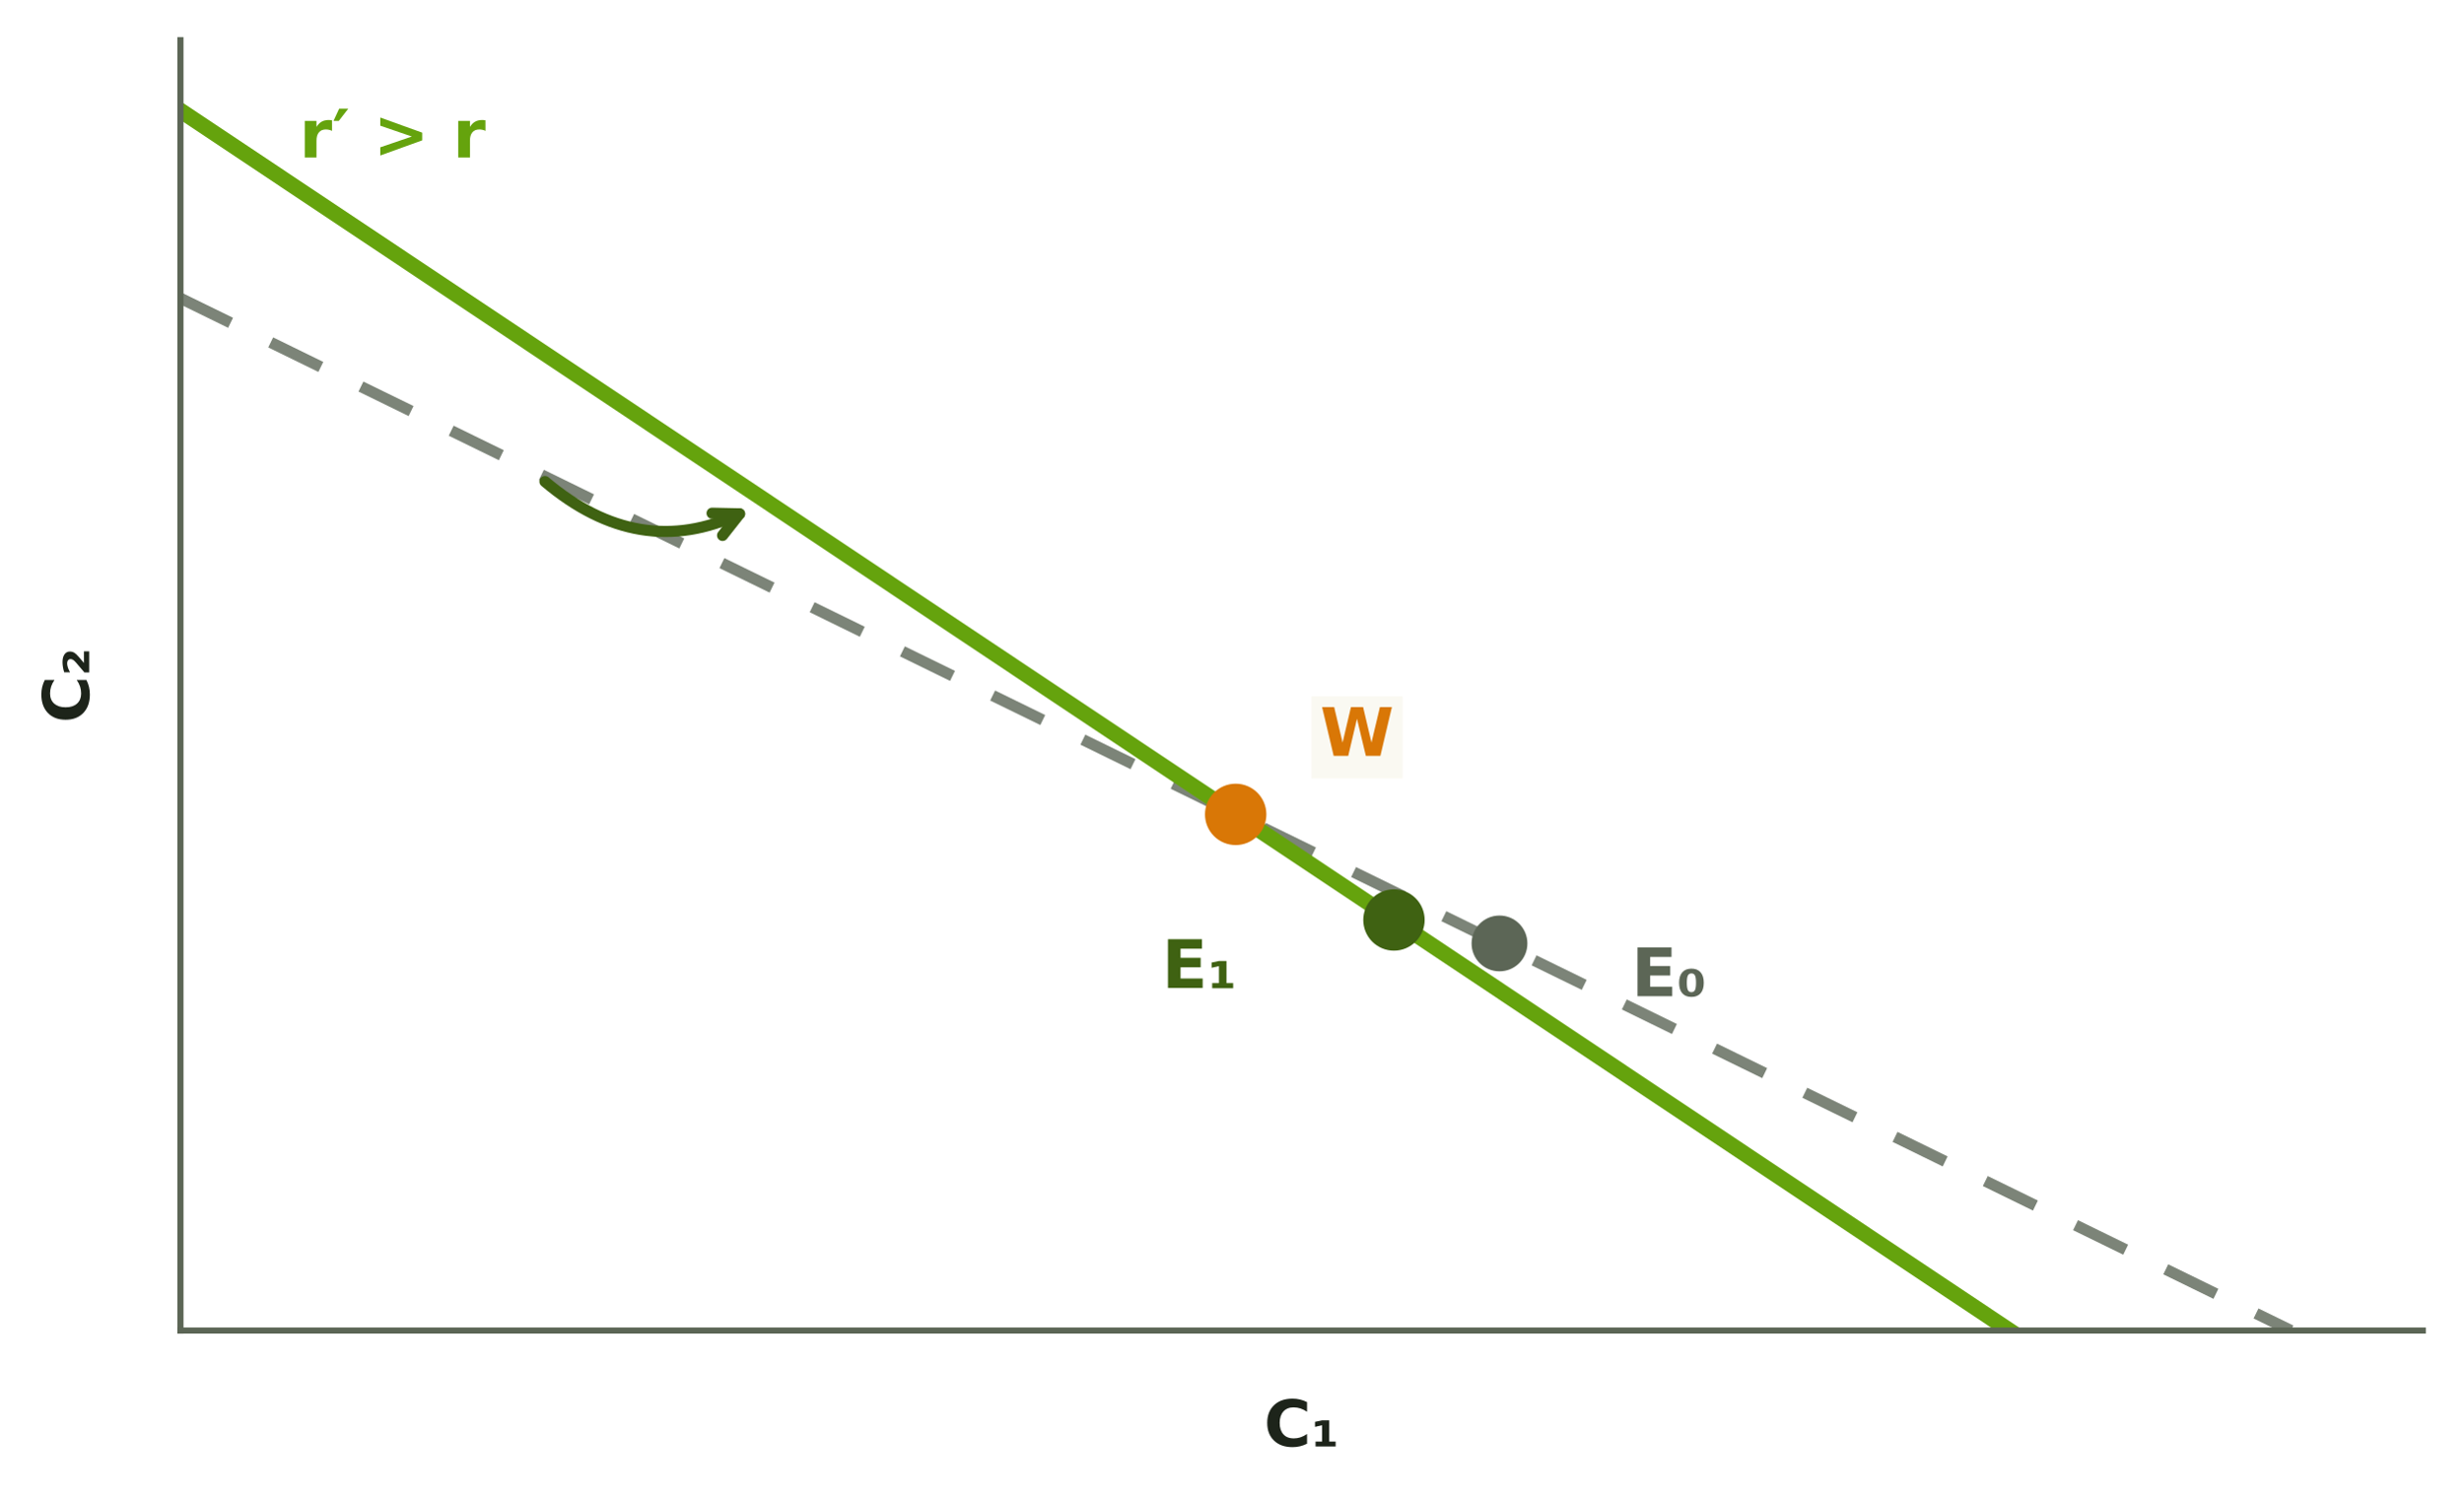
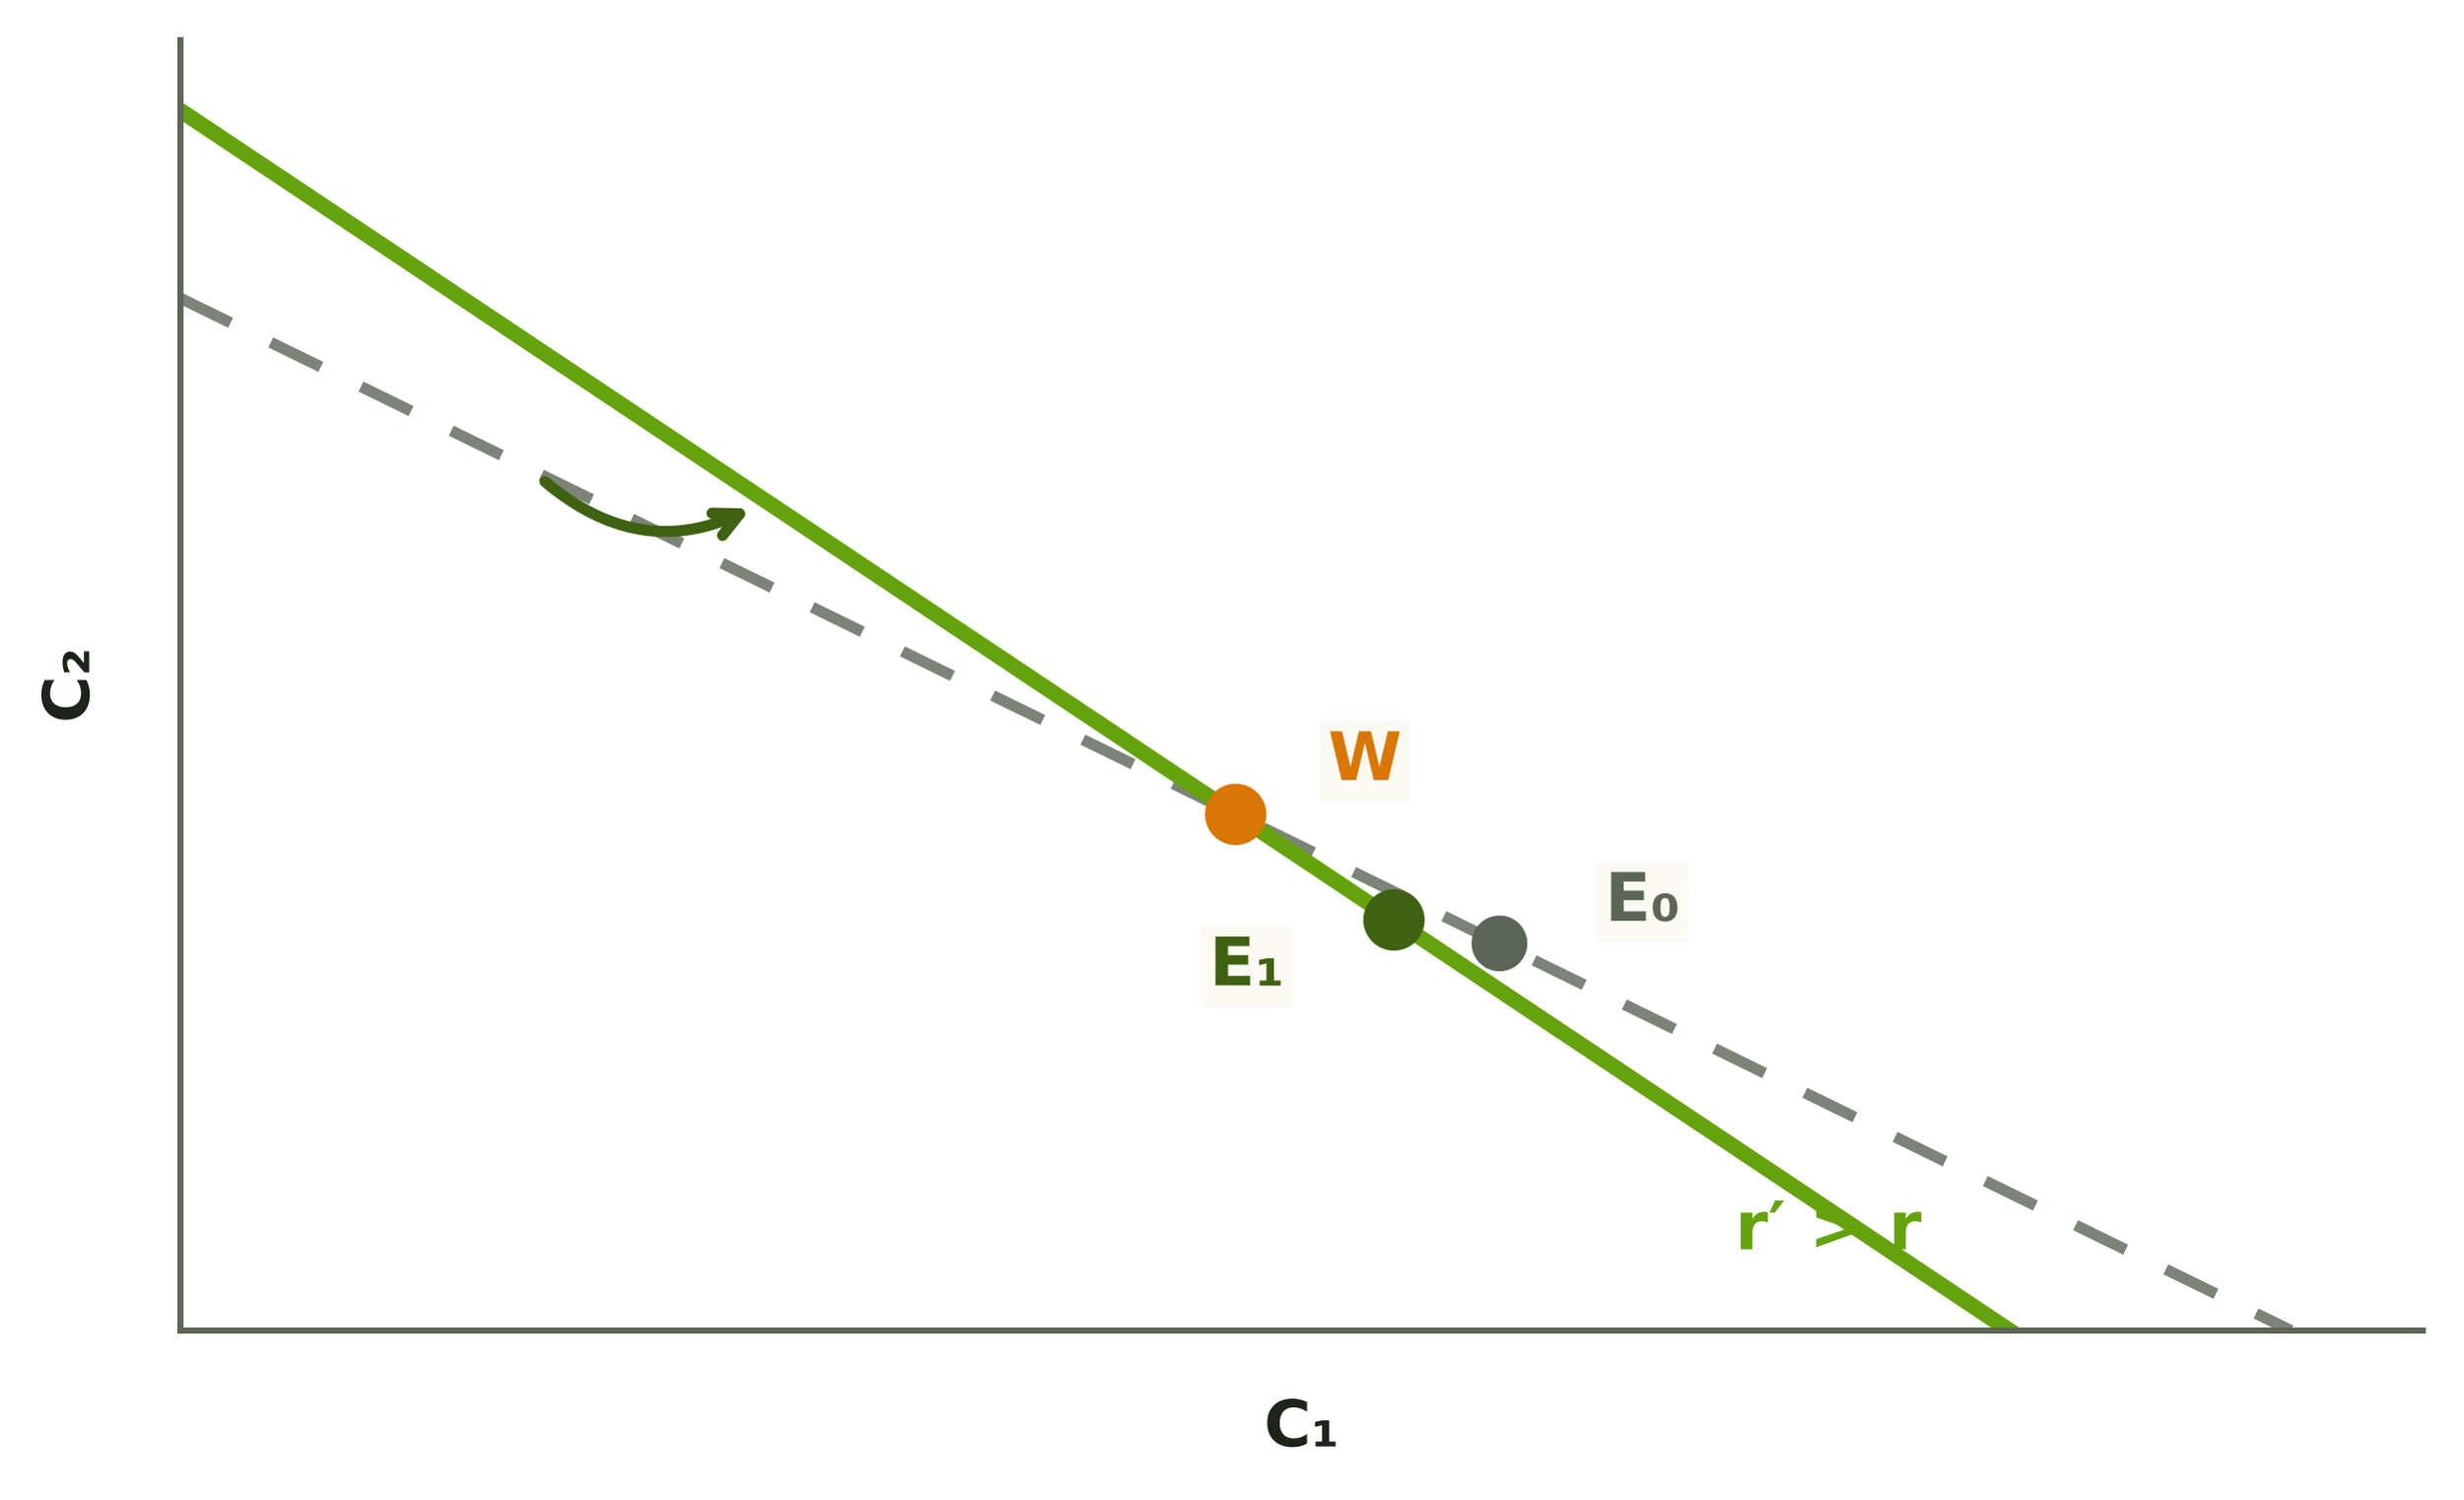
<svg xmlns="http://www.w3.org/2000/svg" xmlns:xlink="http://www.w3.org/1999/xlink" width="441.29pt" height="268.794pt" viewBox="0 0 441.29 268.794" version="1.1">
  <defs>
    <style type="text/css">*{stroke-linejoin: round; stroke-linecap: butt}</style>
  </defs>
  <g id="figure_1">
    <g id="patch_1">
      <path d="M 0 268.794  L 441.29 268.794  L 441.29 0  L 0 0  L 0 268.794  z " style="fill: none; opacity: 0" />
    </g>
    <g id="axes_1">
      <g id="patch_2">
        <path d="M 32.33 238.464  L 434.09 238.464  L 434.09 7.2  L 32.33 7.2  L 32.33 238.464  z " style="fill: none" />
      </g>
      <g id="matplotlib.axis_1">
        <g id="text_1">
          <g style="fill: #1d241a" transform="translate(226.4716 259.2022) scale(0.115 -0.115)">
            <defs>
              <path id="DejaVuSans-Bold-43" d="M 4288 256  Q 3956 84 3597 -3  Q 3238 -91 2847 -91  Q 1681 -91 1000 561  Q 319 1213 319 2328  Q 319 3447 1000 4098  Q 1681 4750 2847 4750  Q 3238 4750 3597 4662  Q 3956 4575 4288 4403  L 4288 3438  Q 3953 3666 3628 3772  Q 3303 3878 2944 3878  Q 2300 3878 1931 3465  Q 1563 3053 1563 2328  Q 1563 1606 1931 1193  Q 2300 781 2944 781  Q 3303 781 3628 887  Q 3953 994 4288 1222  L 4288 256  z " transform="scale(0.015625)" />
              <path id="DejaVuSans-Bold-2081" d="M 441 466  L 1088 466  L 1088 2094  L 384 1932  L 384 2432  L 1100 2585  L 1806 2585  L 1806 466  L 2444 466  L 2444 -24  L 441 -24  L 441 466  z " transform="scale(0.015625)" />
            </defs>
            <use xlink:href="#DejaVuSans-Bold-43" />
            <use xlink:href="#DejaVuSans-Bold-2081" x="73.389" />
          </g>
        </g>
      </g>
      <g id="matplotlib.axis_2">
        <g id="text_2">
          <g style="fill: #1d241a" transform="translate(15.9382 129.5703) rotate(-90) scale(0.115 -0.115)">
            <defs>
              <path id="DejaVuSans-Bold-2082" d="M 1288 501  L 2444 501  L 2444 -24  L 341 -24  L 341 454  L 1319 1285  Q 1509 1451 1590 1576  Q 1672 1701 1672 1826  Q 1672 1982 1558 2079  Q 1444 2176 1259 2176  Q 1066 2176 844 2105  Q 622 2035 359 1888  L 359 2469  Q 631 2554 886 2596  Q 1141 2638 1375 2638  Q 1869 2638 2150 2436  Q 2431 2235 2431 1888  Q 2431 1663 2320 1474  Q 2209 1285 1894 1016  L 1288 501  z " transform="scale(0.015625)" />
            </defs>
            <use xlink:href="#DejaVuSans-Bold-43" />
            <use xlink:href="#DejaVuSans-Bold-2082" x="73.389" />
          </g>
        </g>
      </g>
      <g id="line2d_1">
        <path d="M 32.33 53.453  L 410.457 238.464  L 410.457 238.464  " clip-path="url(#pf557dc1206)" style="fill: none; stroke-dasharray: 10,8; stroke-dashoffset: 0; stroke: #5c6656; stroke-opacity: 0.8; stroke-width: 2" />
      </g>
      <g id="line2d_2">
        <path d="M 32.33 19.814  L 406.997 269.794  L 406.997 269.794  " clip-path="url(#pf557dc1206)" style="fill: none; stroke: #65a30d; stroke-width: 2.8; stroke-linecap: square" />
      </g>
      <g id="patch_3">
        <path d="M 32.33 238.464  L 32.33 7.2  " style="fill: none; stroke: #5c6656; stroke-width: 1.1; stroke-linejoin: miter; stroke-linecap: square" />
      </g>
      <g id="patch_4">
        <path d="M 32.33 238.464  L 434.09 238.464  " style="fill: none; stroke: #5c6656; stroke-width: 1.1; stroke-linejoin: miter; stroke-linecap: square" />
      </g>
-       <g id="text_3">
-         <g style="fill: #65a30d" transform="translate(53.59949 28.224) scale(0.12 -0.12)">
+       <g id="end-label">
+         <g style="fill: #65a30d" transform="translate(310.874 223.9049) scale(0.12 -0.12)">
          <defs>
            <path id="DejaVuSans-Bold-72" d="M 3138 2547  Q 2991 2616 2845 2648  Q 2700 2681 2553 2681  Q 2122 2681 1889 2404  Q 1656 2128 1656 1613  L 1656 0  L 538 0  L 538 3500  L 1656 3500  L 1656 2925  Q 1872 3269 2151 3426  Q 2431 3584 2822 3584  Q 2878 3584 2943 3579  Q 3009 3575 3134 3559  L 3138 2547  z " transform="scale(0.015625)" />
            <path id="DejaVuSans-Bold-2032" d="M 125 3500  L 666 4666  L 1534 4666  L 631 3500  L 125 3500  z " transform="scale(0.015625)" />
            <path id="DejaVuSans-Bold-20" transform="scale(0.015625)" />
            <path id="DejaVuSans-Bold-3e" d="M 678 3041  L 678 3822  L 4684 2375  L 4684 1638  L 678 191  L 678 972  L 3694 2003  L 678 3041  z " transform="scale(0.015625)" />
          </defs>
          <use xlink:href="#DejaVuSans-Bold-72" />
          <use xlink:href="#DejaVuSans-Bold-2032" x="49.316" />
          <use xlink:href="#DejaVuSans-Bold-20" x="75.684" />
          <use xlink:href="#DejaVuSans-Bold-3e" x="110.498" />
          <use xlink:href="#DejaVuSans-Bold-20" x="194.287" />
          <use xlink:href="#DejaVuSans-Bold-72" x="229.102" />
        </g>
      </g>
-       <g id="text_4">
+       <g id="text_3">
        <g id="patch_5">
-           <path d="M 234.958 139.529  L 251.314 139.529  L 251.314 124.796  L 234.958 124.796  z " style="fill: #faf8f1; opacity: 0.9" />
+           <path d="M 236.496 143.744  L 252.612 143.744  L 252.612 129.251  L 236.496 129.251  z " style="fill: #faf8f1; opacity: 0.9" />
        </g>
-         <g style="fill: #d97706" transform="translate(236.5185 135.4737) scale(0.12 -0.12)">
+         <g style="fill: #d97706" transform="translate(237.9364 139.8089) scale(0.12 -0.12)">
          <defs>
            <path id="DejaVuSans-Bold-57" d="M 191 4666  L 1344 4666  L 2150 1275  L 2950 4666  L 4109 4666  L 4909 1275  L 5716 4666  L 6859 4666  L 5759 0  L 4372 0  L 3525 3547  L 2688 0  L 1300 0  L 191 4666  z " transform="scale(0.015625)" />
          </defs>
          <use xlink:href="#DejaVuSans-Bold-57" />
        </g>
      </g>
-       <g id="text_5">
-         <g style="fill: #5c6656" transform="translate(292.2922 178.5456) scale(0.12 -0.12)">
+       <g id="text_4">
+         <g id="patch_6">
+           <path d="M 286.126 168.973  L 302.459 168.973  L 302.459 154.48  L 286.126 154.48  z " style="fill: #faf8f1; opacity: 0.9" />
+         </g>
+         <g style="fill: #5c6656" transform="translate(287.5656 165.0377) scale(0.12 -0.12)">
          <defs>
            <path id="DejaVuSans-Bold-45" d="M 588 4666  L 3834 4666  L 3834 3756  L 1791 3756  L 1791 2888  L 3713 2888  L 3713 1978  L 1791 1978  L 1791 909  L 3903 909  L 3903 0  L 588 0  L 588 4666  z " transform="scale(0.015625)" />
            <path id="DejaVuSans-Bold-2080" d="M 1806 1288  Q 1806 1779 1706 1979  Q 1606 2179 1368 2179  Q 1131 2179 1028 1979  Q 928 1779 928 1288  Q 928 791 1028 588  Q 1131 385 1369 385  Q 1603 385 1706 588  Q 1806 791 1806 1288  z M 2547 1285  Q 2547 626 2241 279  Q 1931 -71 1369 -71  Q 797 -71 494 279  Q 188 632 188 1285  Q 188 1935 494 2285  Q 803 2638 1369 2638  Q 1931 2638 2241 2285  Q 2547 1935 2547 1285  z " transform="scale(0.015625)" />
          </defs>
          <use xlink:href="#DejaVuSans-Bold-45" />
          <use xlink:href="#DejaVuSans-Bold-2080" x="68.311" />
        </g>
      </g>
-       <g id="text_6">
-         <g style="fill: #3f6212" transform="translate(208.1589 177.0739) scale(0.12 -0.12)">
+       <g id="text_5">
+         <g id="patch_7">
+           <path d="M 215.227 180.536  L 231.56 180.536  L 231.56 166.043  L 215.227 166.043  z " style="fill: #faf8f1; opacity: 0.9" />
+         </g>
+         <g style="fill: #3f6212" transform="translate(216.6668 176.6009) scale(0.12 -0.12)">
          <use xlink:href="#DejaVuSans-Bold-45" />
          <use xlink:href="#DejaVuSans-Bold-2081" x="68.311" />
        </g>
      </g>
-       <g id="patch_6">
+       <g id="patch_8">
        <path d="M 97.64 86.309  Q 114.53 100.573 132.499 92.09  " style="fill: none; stroke: #3f6212; stroke-width: 2; stroke-linecap: round" />
        <path d="M 127.581 91.979  L 132.499 92.09  L 129.46 95.958  " style="fill: none; stroke: #3f6212; stroke-width: 2; stroke-linecap: round" />
      </g>
      <g id="line2d_3">
        <defs>
          <path id="m1038f51830" d="M 0 5  C 1.326 5 2.598 4.473 3.536 3.536  C 4.473 2.598 5 1.326 5 0  C 5 -1.326 4.473 -2.598 3.536 -3.536  C 2.598 -4.473 1.326 -5 0 -5  C -1.326 -5 -2.598 -4.473 -3.536 -3.536  C -4.473 -2.598 -5 -1.326 -5 0  C -5 1.326 -4.473 2.598 -3.536 3.536  C -2.598 4.473 -1.326 5 0 5  z " style="stroke: #d97706" />
        </defs>
        <g clip-path="url(#pf557dc1206)">
          <use xlink:href="#m1038f51830" x="221.393" y="145.958" style="fill: #d97706; stroke: #d97706" />
        </g>
      </g>
      <g id="line2d_4">
        <defs>
          <path id="ma327dcda78" d="M 0 4.5  C 1.193 4.5 2.338 4.026 3.182 3.182  C 4.026 2.338 4.5 1.193 4.5 0  C 4.5 -1.193 4.026 -2.338 3.182 -3.182  C 2.338 -4.026 1.193 -4.5 0 -4.5  C -1.193 -4.5 -2.338 -4.026 -3.182 -3.182  C -4.026 -2.338 -4.5 -1.193 -4.5 0  C -4.5 1.193 -4.026 2.338 -3.182 3.182  C -2.338 4.026 -1.193 4.5 0 4.5  z " style="stroke: #5c6656" />
        </defs>
        <g clip-path="url(#pf557dc1206)">
          <use xlink:href="#ma327dcda78" x="268.659" y="169.085" style="fill: #5c6656; stroke: #5c6656" />
        </g>
      </g>
      <g id="line2d_5">
        <defs>
          <path id="me2c91f65c1" d="M 0 5  C 1.326 5 2.598 4.473 3.536 3.536  C 4.473 2.598 5 1.326 5 0  C 5 -1.326 4.473 -2.598 3.536 -3.536  C 2.598 -4.473 1.326 -5 0 -5  C -1.326 -5 -2.598 -4.473 -3.536 -3.536  C -4.473 -2.598 -5 -1.326 -5 0  C -5 1.326 -4.473 2.598 -3.536 3.536  C -2.598 4.473 -1.326 5 0 5  z " style="stroke: #3f6212" />
        </defs>
        <g clip-path="url(#pf557dc1206)">
          <use xlink:href="#me2c91f65c1" x="249.753" y="164.88" style="fill: #3f6212; stroke: #3f6212" />
        </g>
      </g>
    </g>
  </g>
  <defs>
    <clipPath id="pf557dc1206">
      <rect x="32.33" y="7.2" width="401.76" height="231.264" />
    </clipPath>
  </defs>
</svg>
